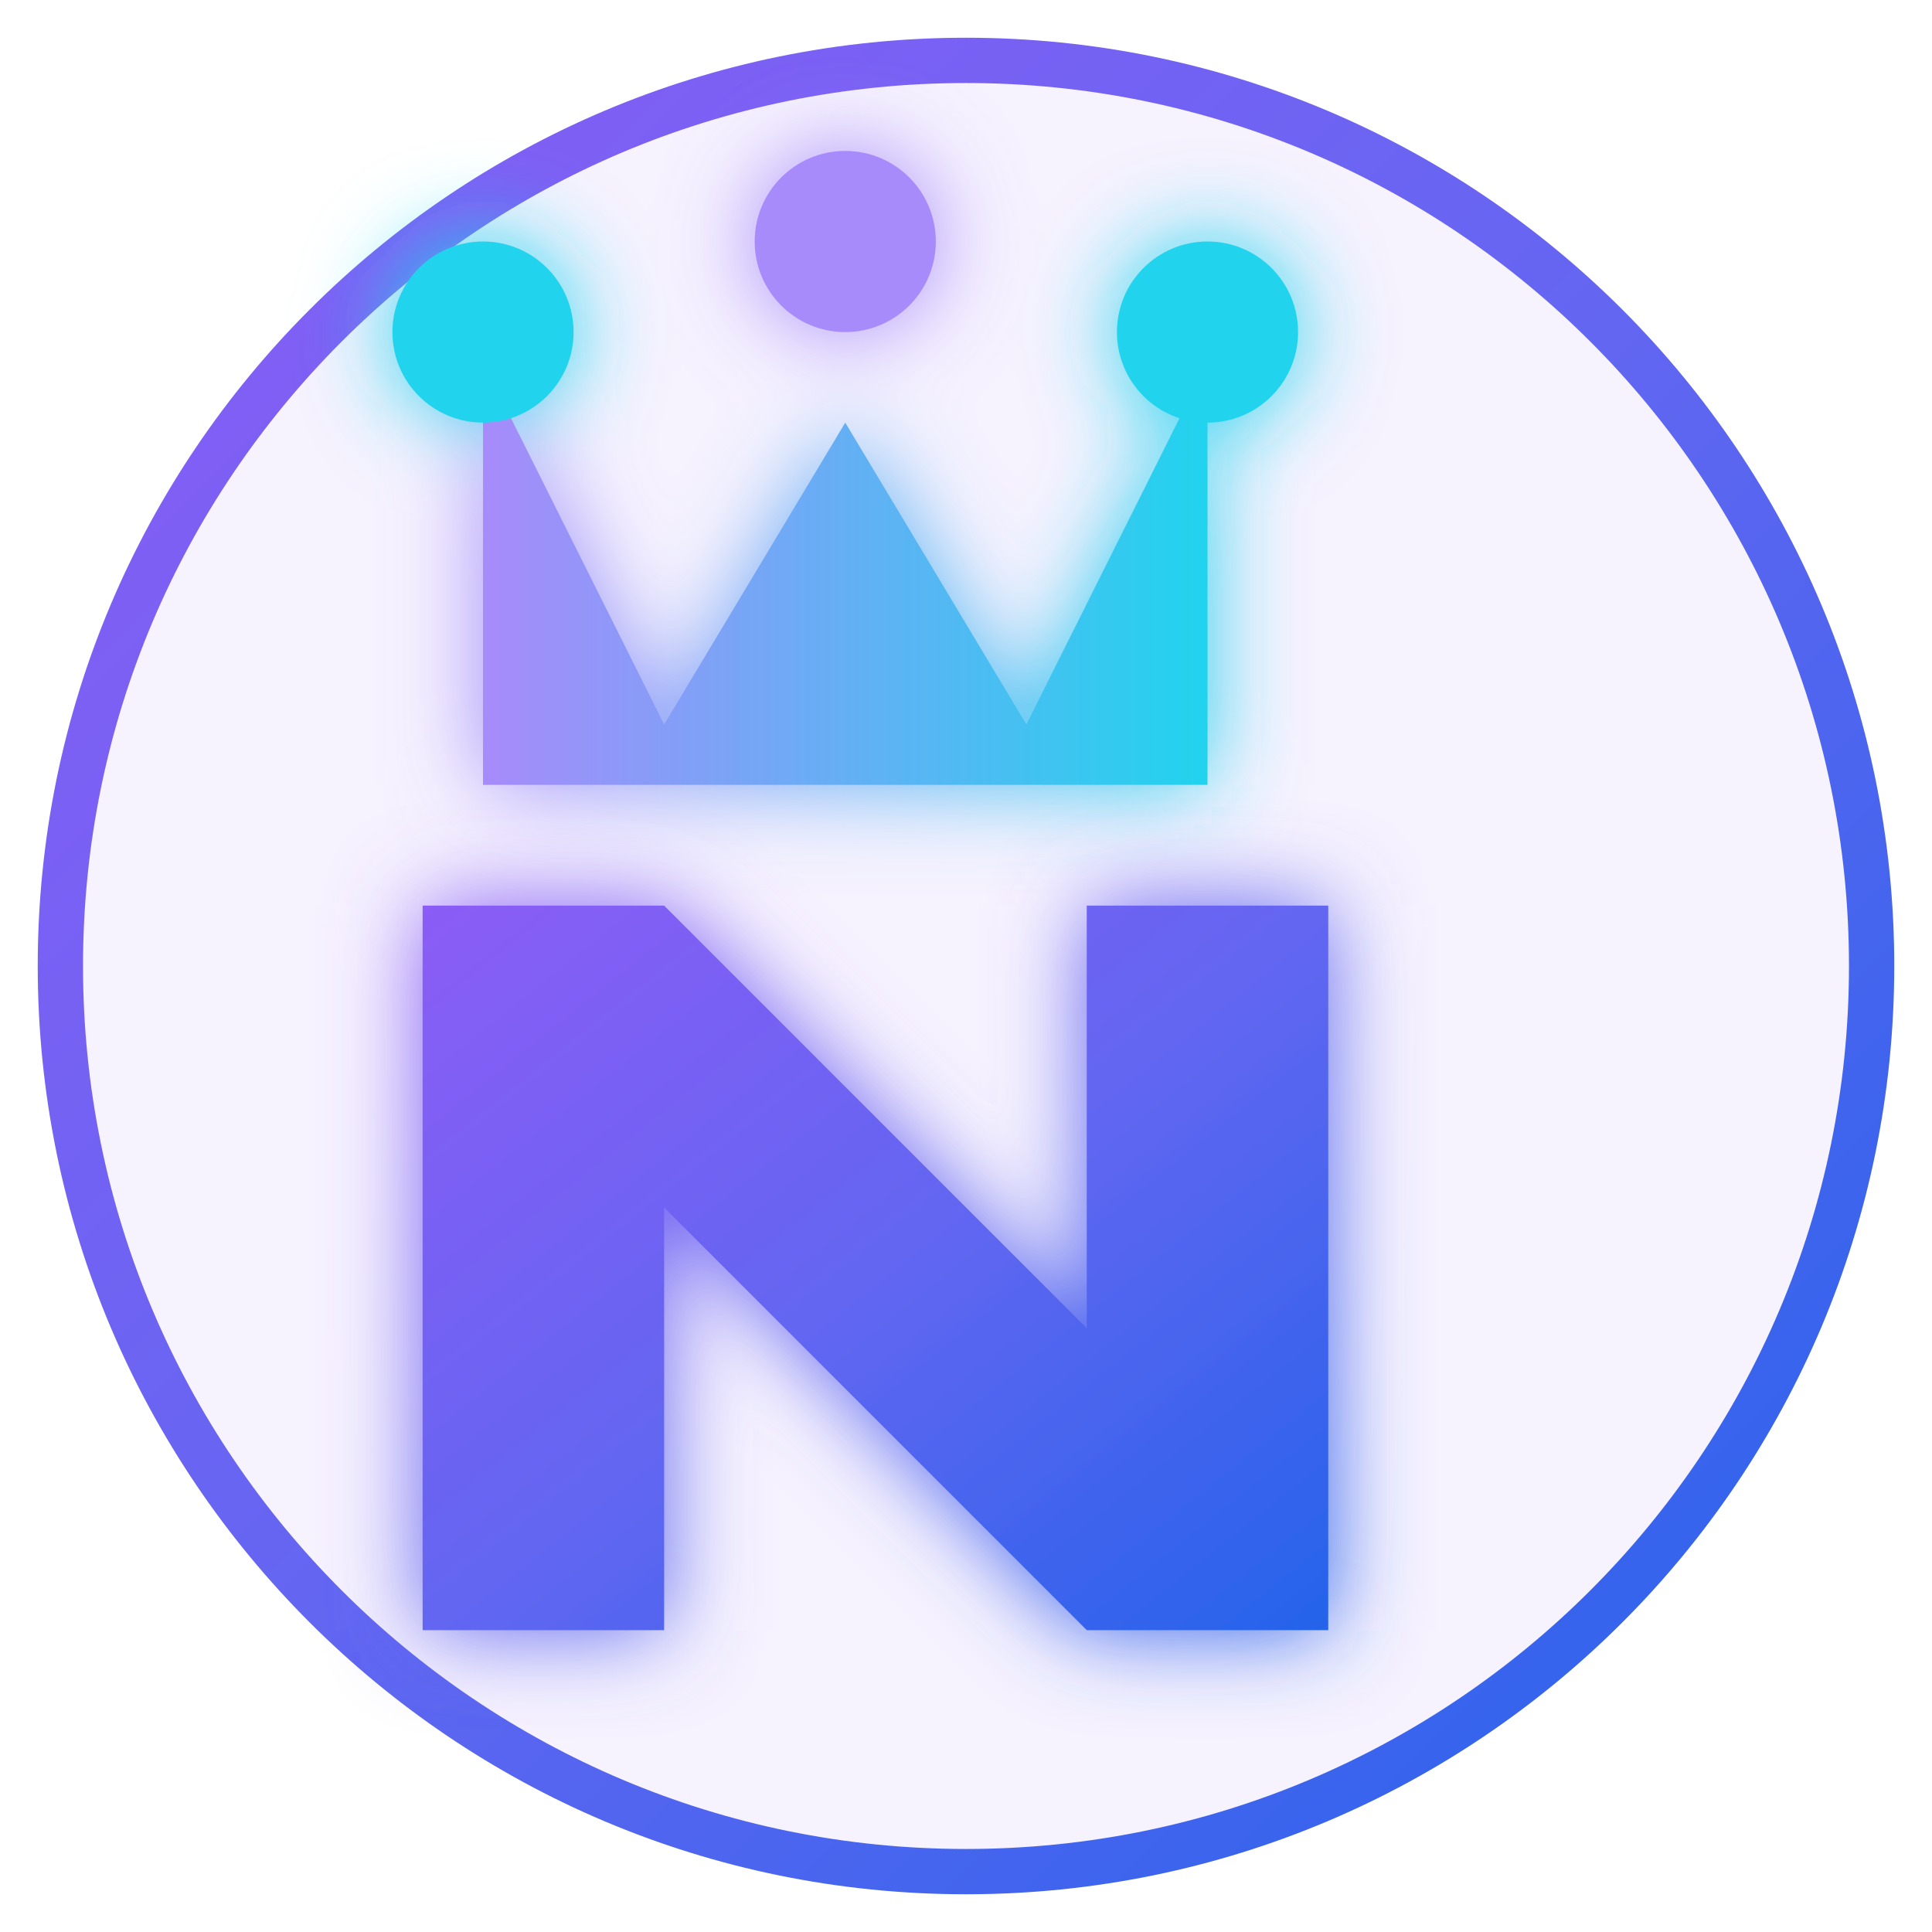
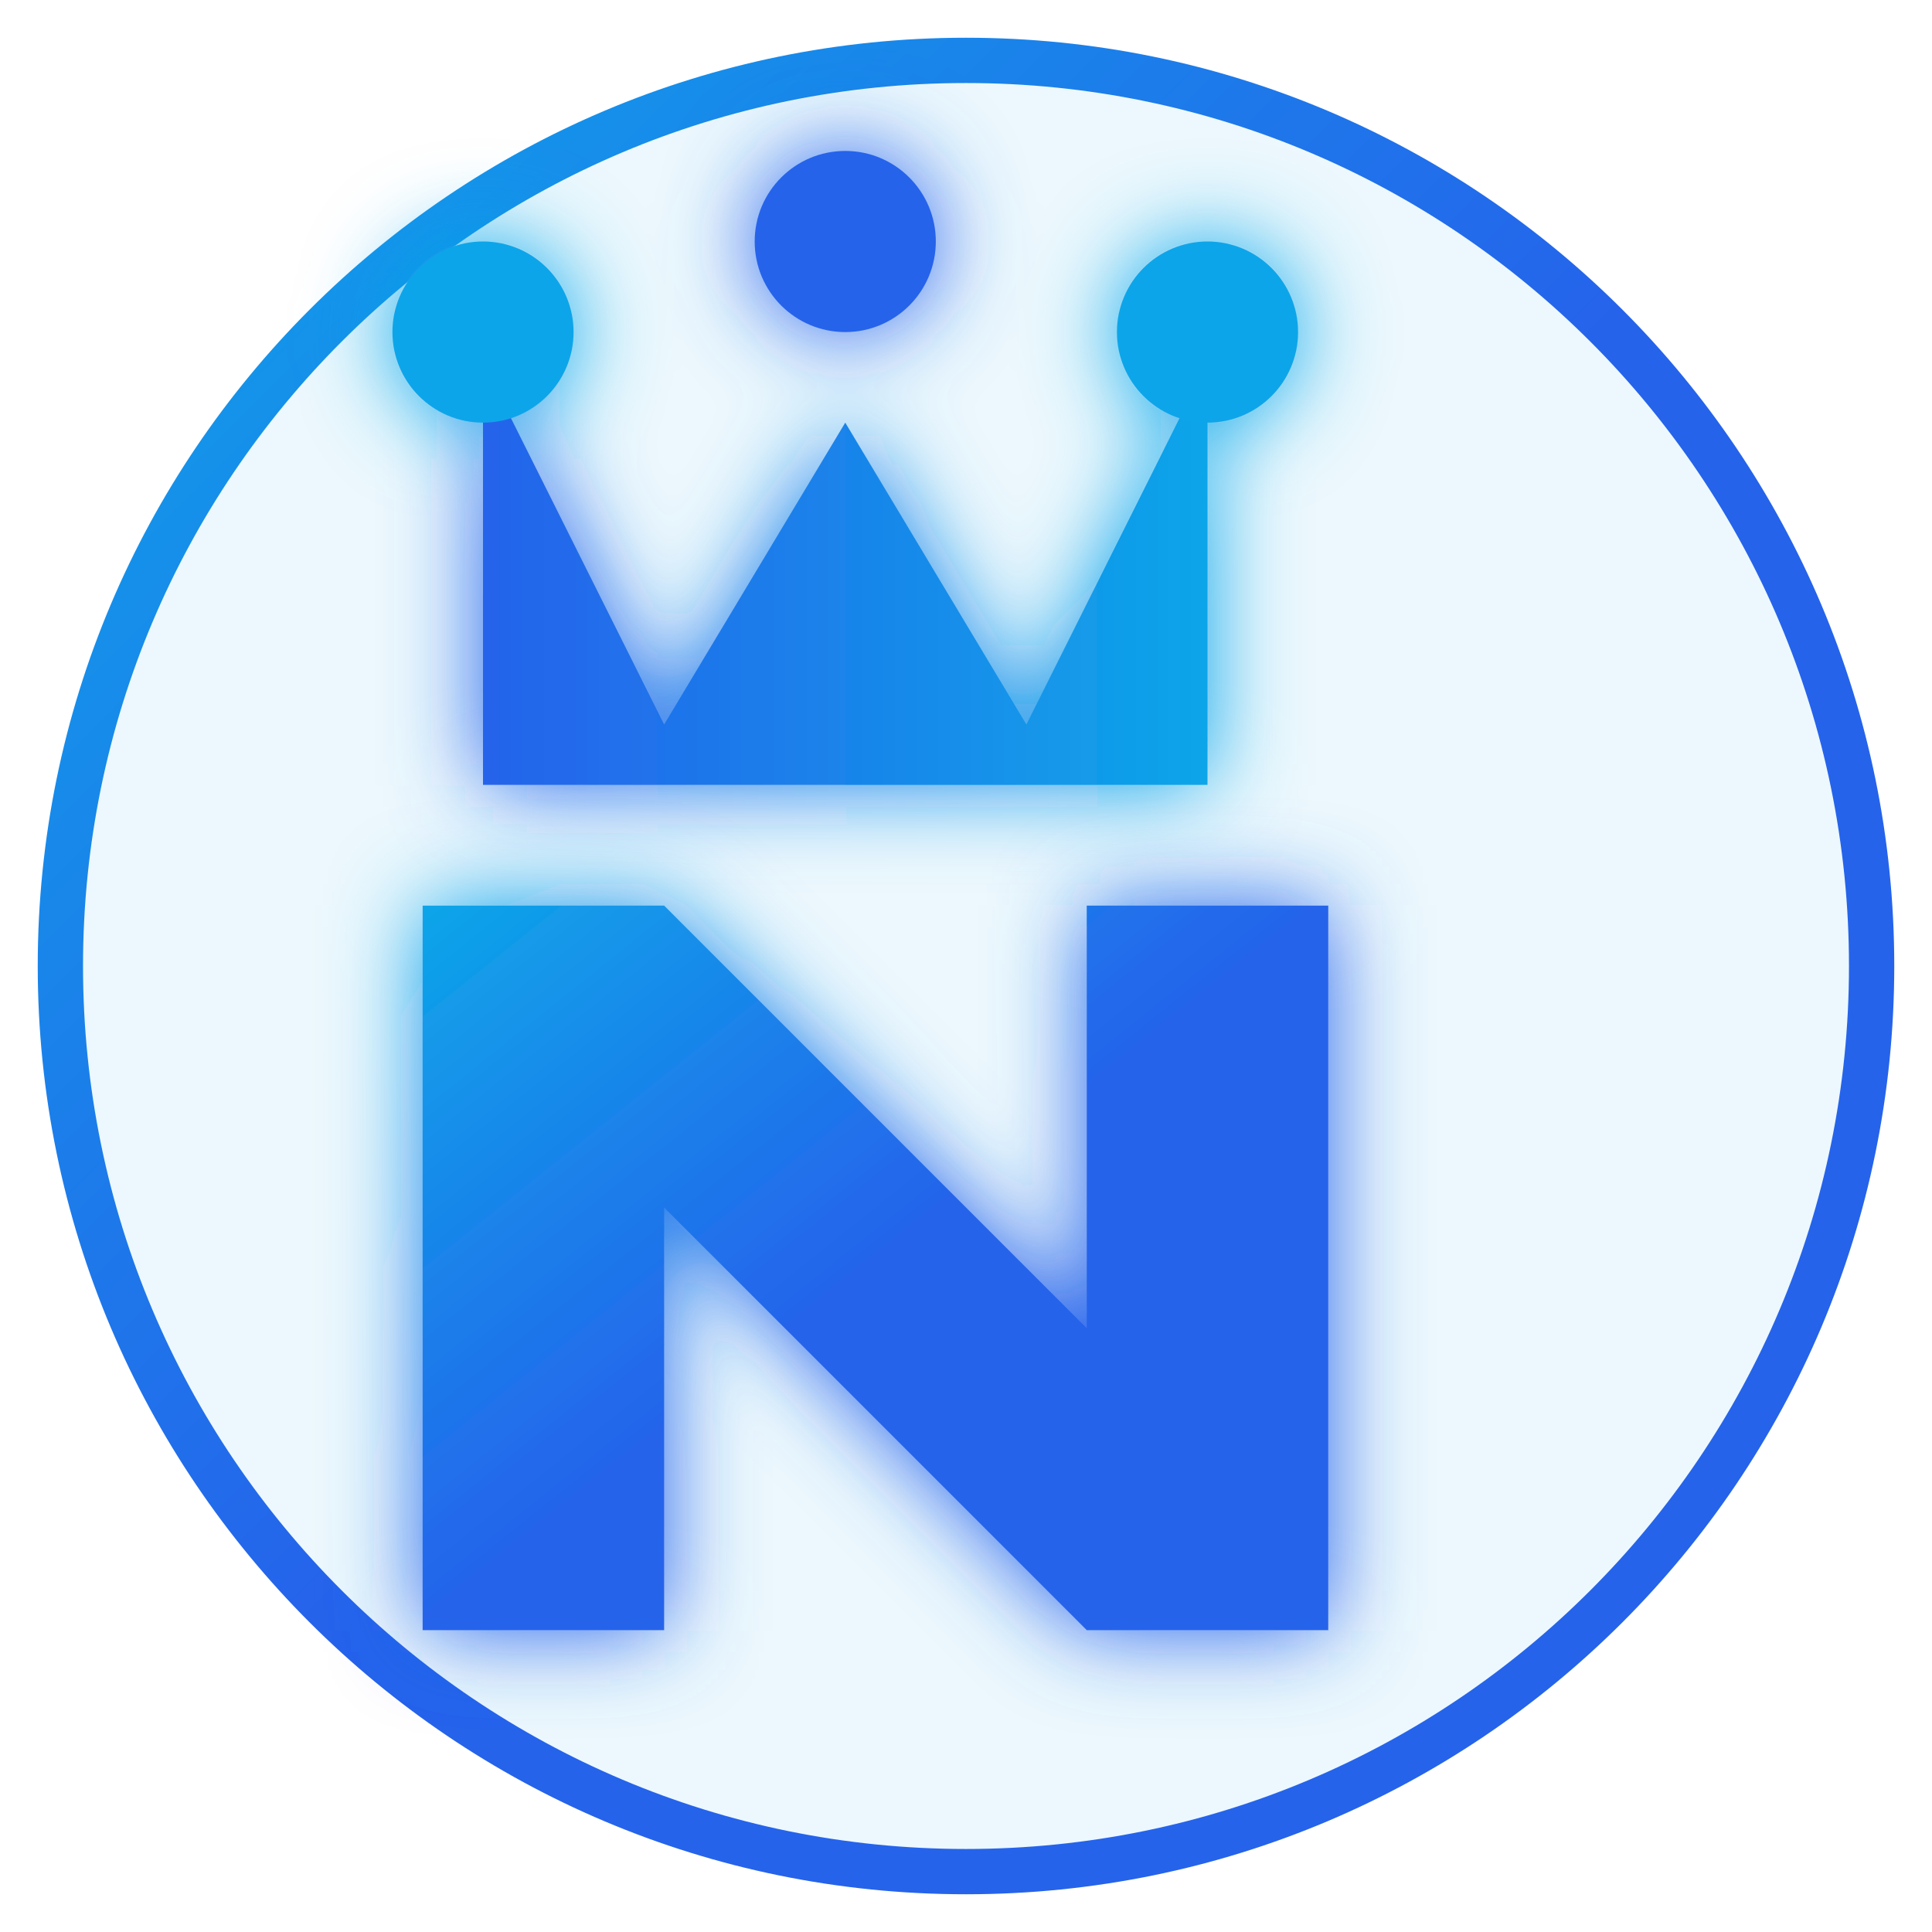
<svg xmlns="http://www.w3.org/2000/svg" viewBox="0 0 64 64" fill="none">
  <defs>
    <linearGradient id="iconGrad" x1="0%" y1="0%" x2="100%" y2="100%">
-       <stop offset="0%" stop-color="#8B5CF6" />
-       <stop offset="50%" stop-color="#6366F1" />
+       <stop offset="0%" stop-color="#0EA5E9" />
+       <stop offset="50%" stop-color="#2563EB" />
      <stop offset="100%" stop-color="#2563EB" />
    </linearGradient>
    <linearGradient id="crownG" x1="0%" y1="0%" x2="100%" y2="0%">
-       <stop offset="0%" stop-color="#A78BFA" />
-       <stop offset="100%" stop-color="#22D3EE" />
+       <stop offset="0%" stop-color="#2563EB" />
+       <stop offset="100%" stop-color="#0EA5E9" />
    </linearGradient>
    <filter id="g" x="-40%" y="-40%" width="180%" height="180%">
      <feGaussianBlur stdDeviation="1.5" result="b" />
      <feMerge>
        <feMergeNode in="b" />
        <feMergeNode in="SourceGraphic" />
      </feMerge>
    </filter>
  </defs>
-   <circle cx="32" cy="32" r="30" fill="rgba(139,92,246,0.08)" stroke="url(#iconGrad)" stroke-width="1.5" />
+   <circle cx="32" cy="32" r="30" fill="rgba(14,165,233,0.08)" stroke="url(#iconGrad)" stroke-width="1.5" />
  <g filter="url(#g)">
    <path d="M16 12 L22 24 L28 14 L34 24 L40 12 L40 26 L16 26 Z" fill="url(#crownG)" />
-     <circle cx="16" cy="11" r="3" fill="#22D3EE" />
-     <circle cx="28" cy="8" r="3" fill="#A78BFA" />
-     <circle cx="40" cy="11" r="3" fill="#22D3EE" />
+     <circle cx="16" cy="11" r="3" fill="#0EA5E9" />
+     <circle cx="28" cy="8" r="3" fill="#2563EB" />
+     <circle cx="40" cy="11" r="3" fill="#0EA5E9" />
  </g>
  <path d="M14 30 L14 54 L22 54 L22 40 L36 54 L44 54 L44 30 L36 30 L36 44 L22 30 Z" fill="url(#iconGrad)" filter="url(#g)" />
</svg>
